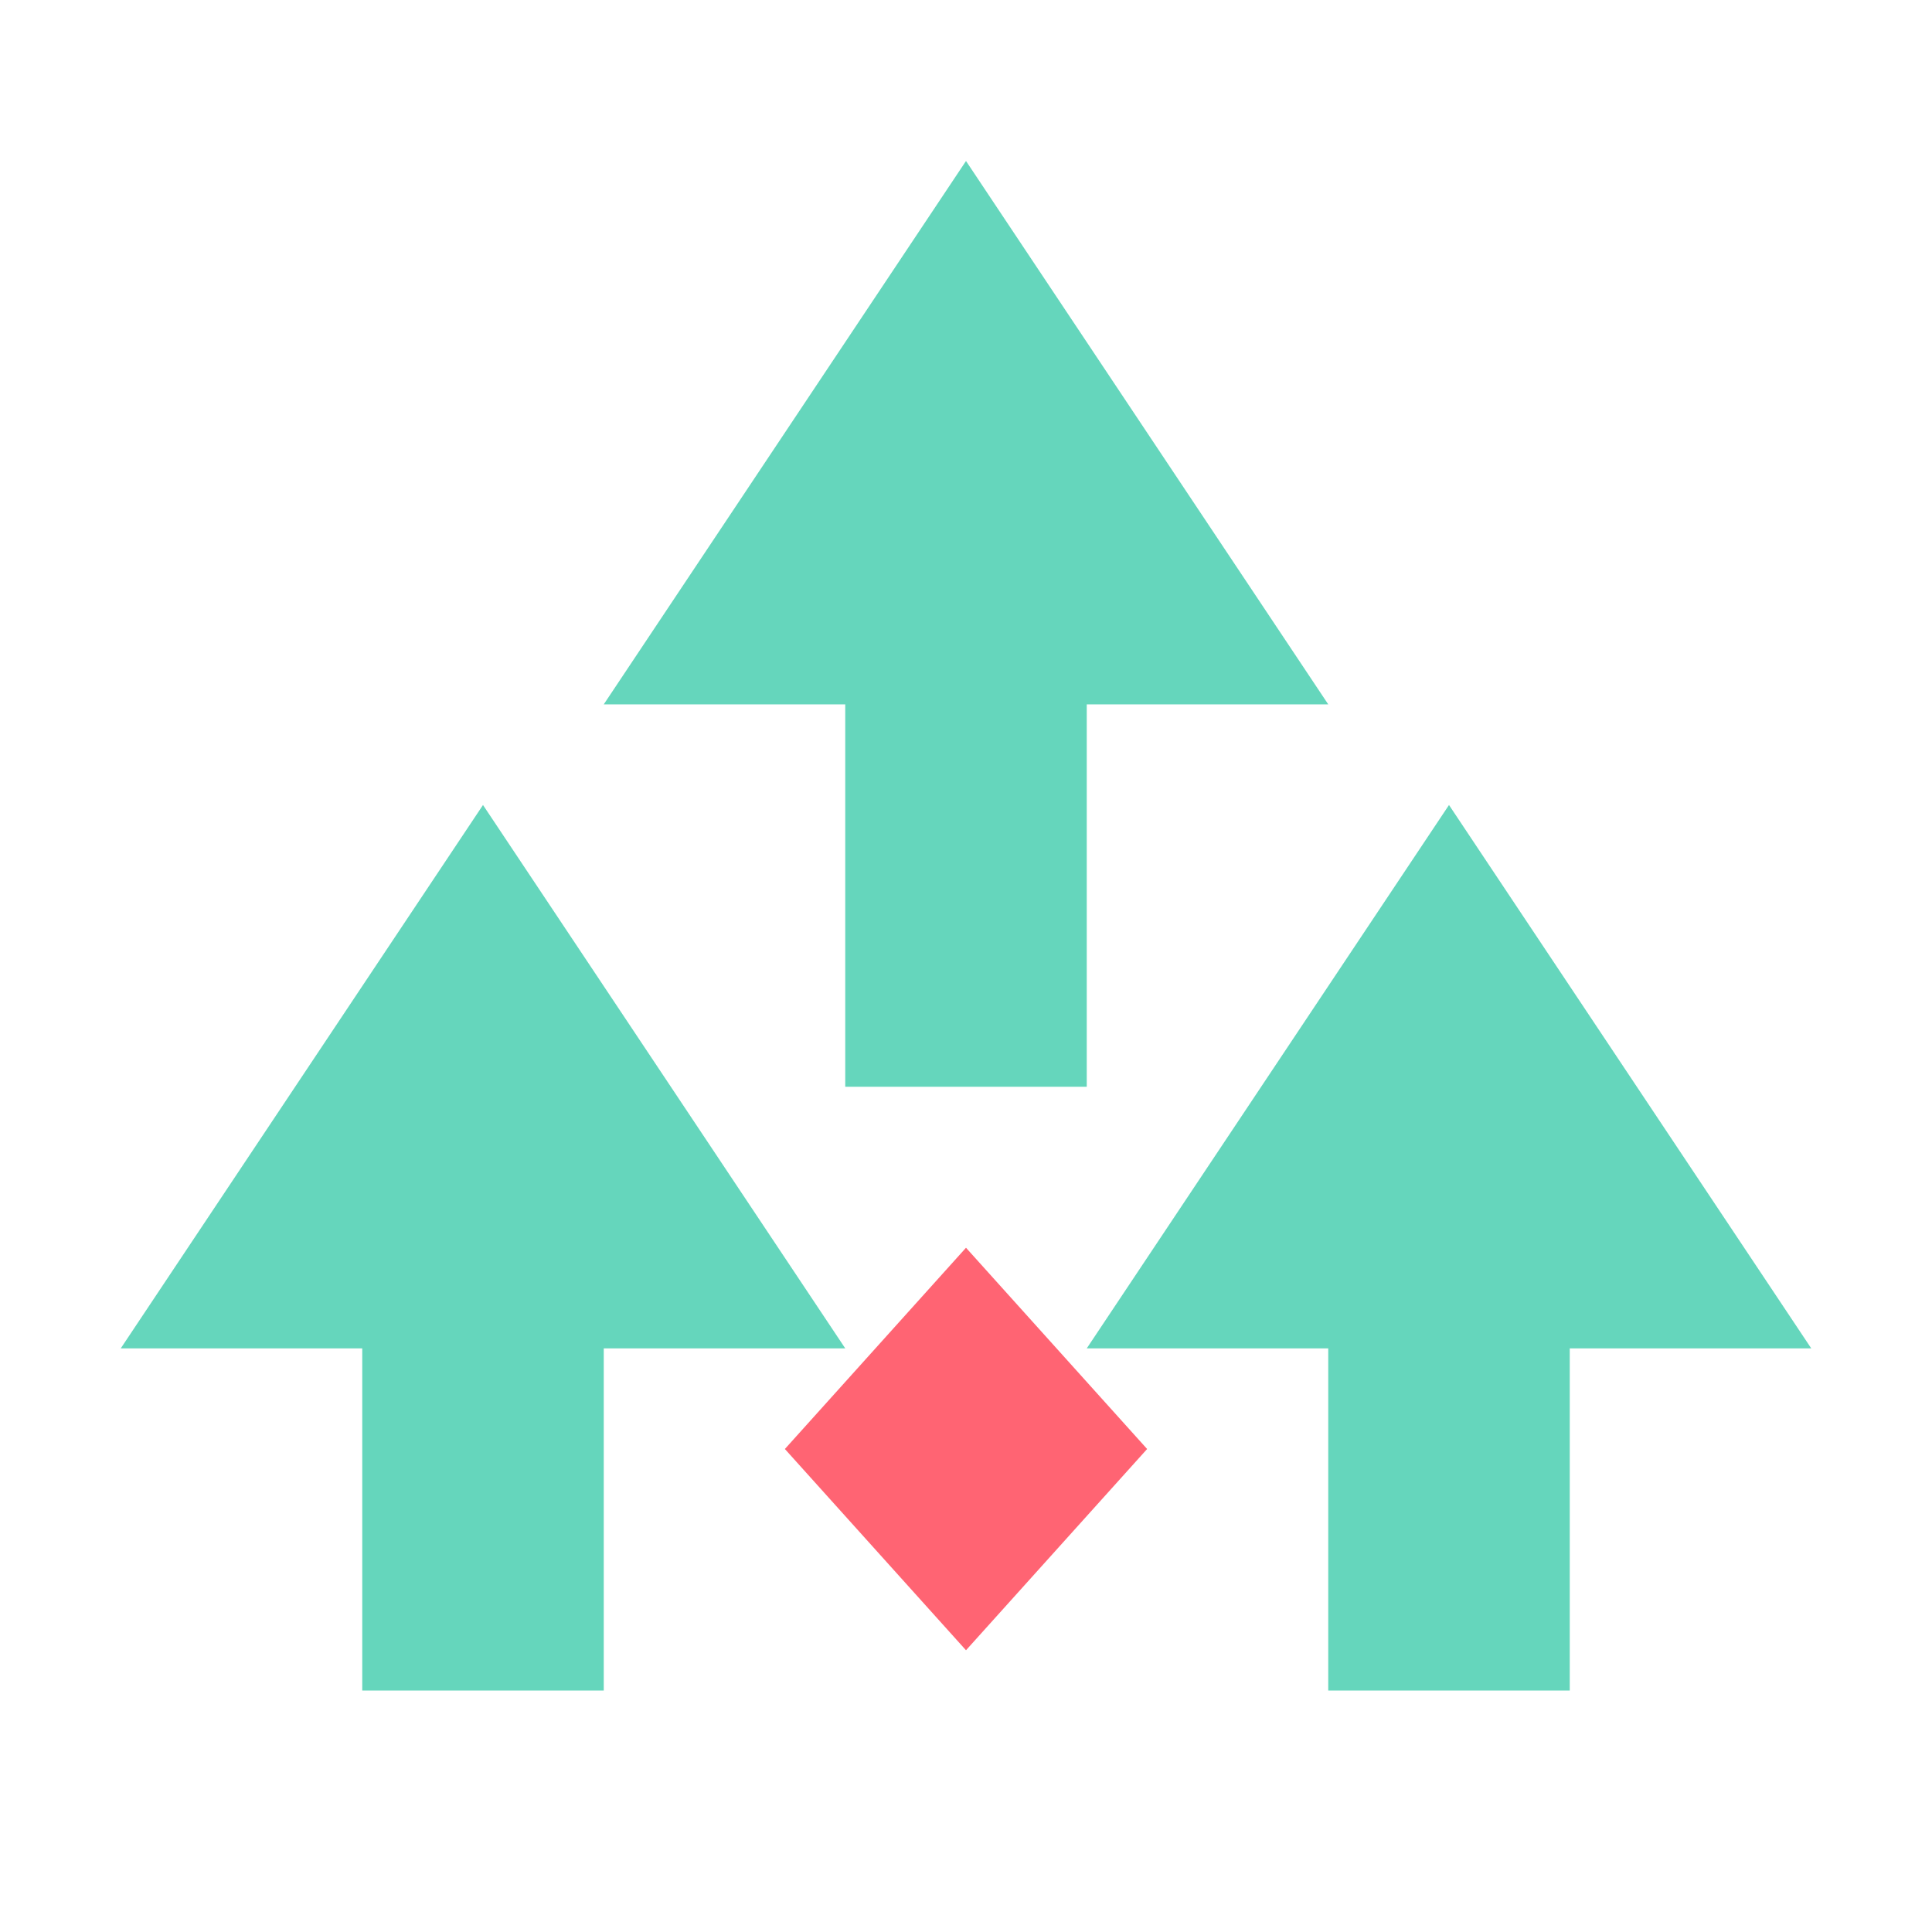
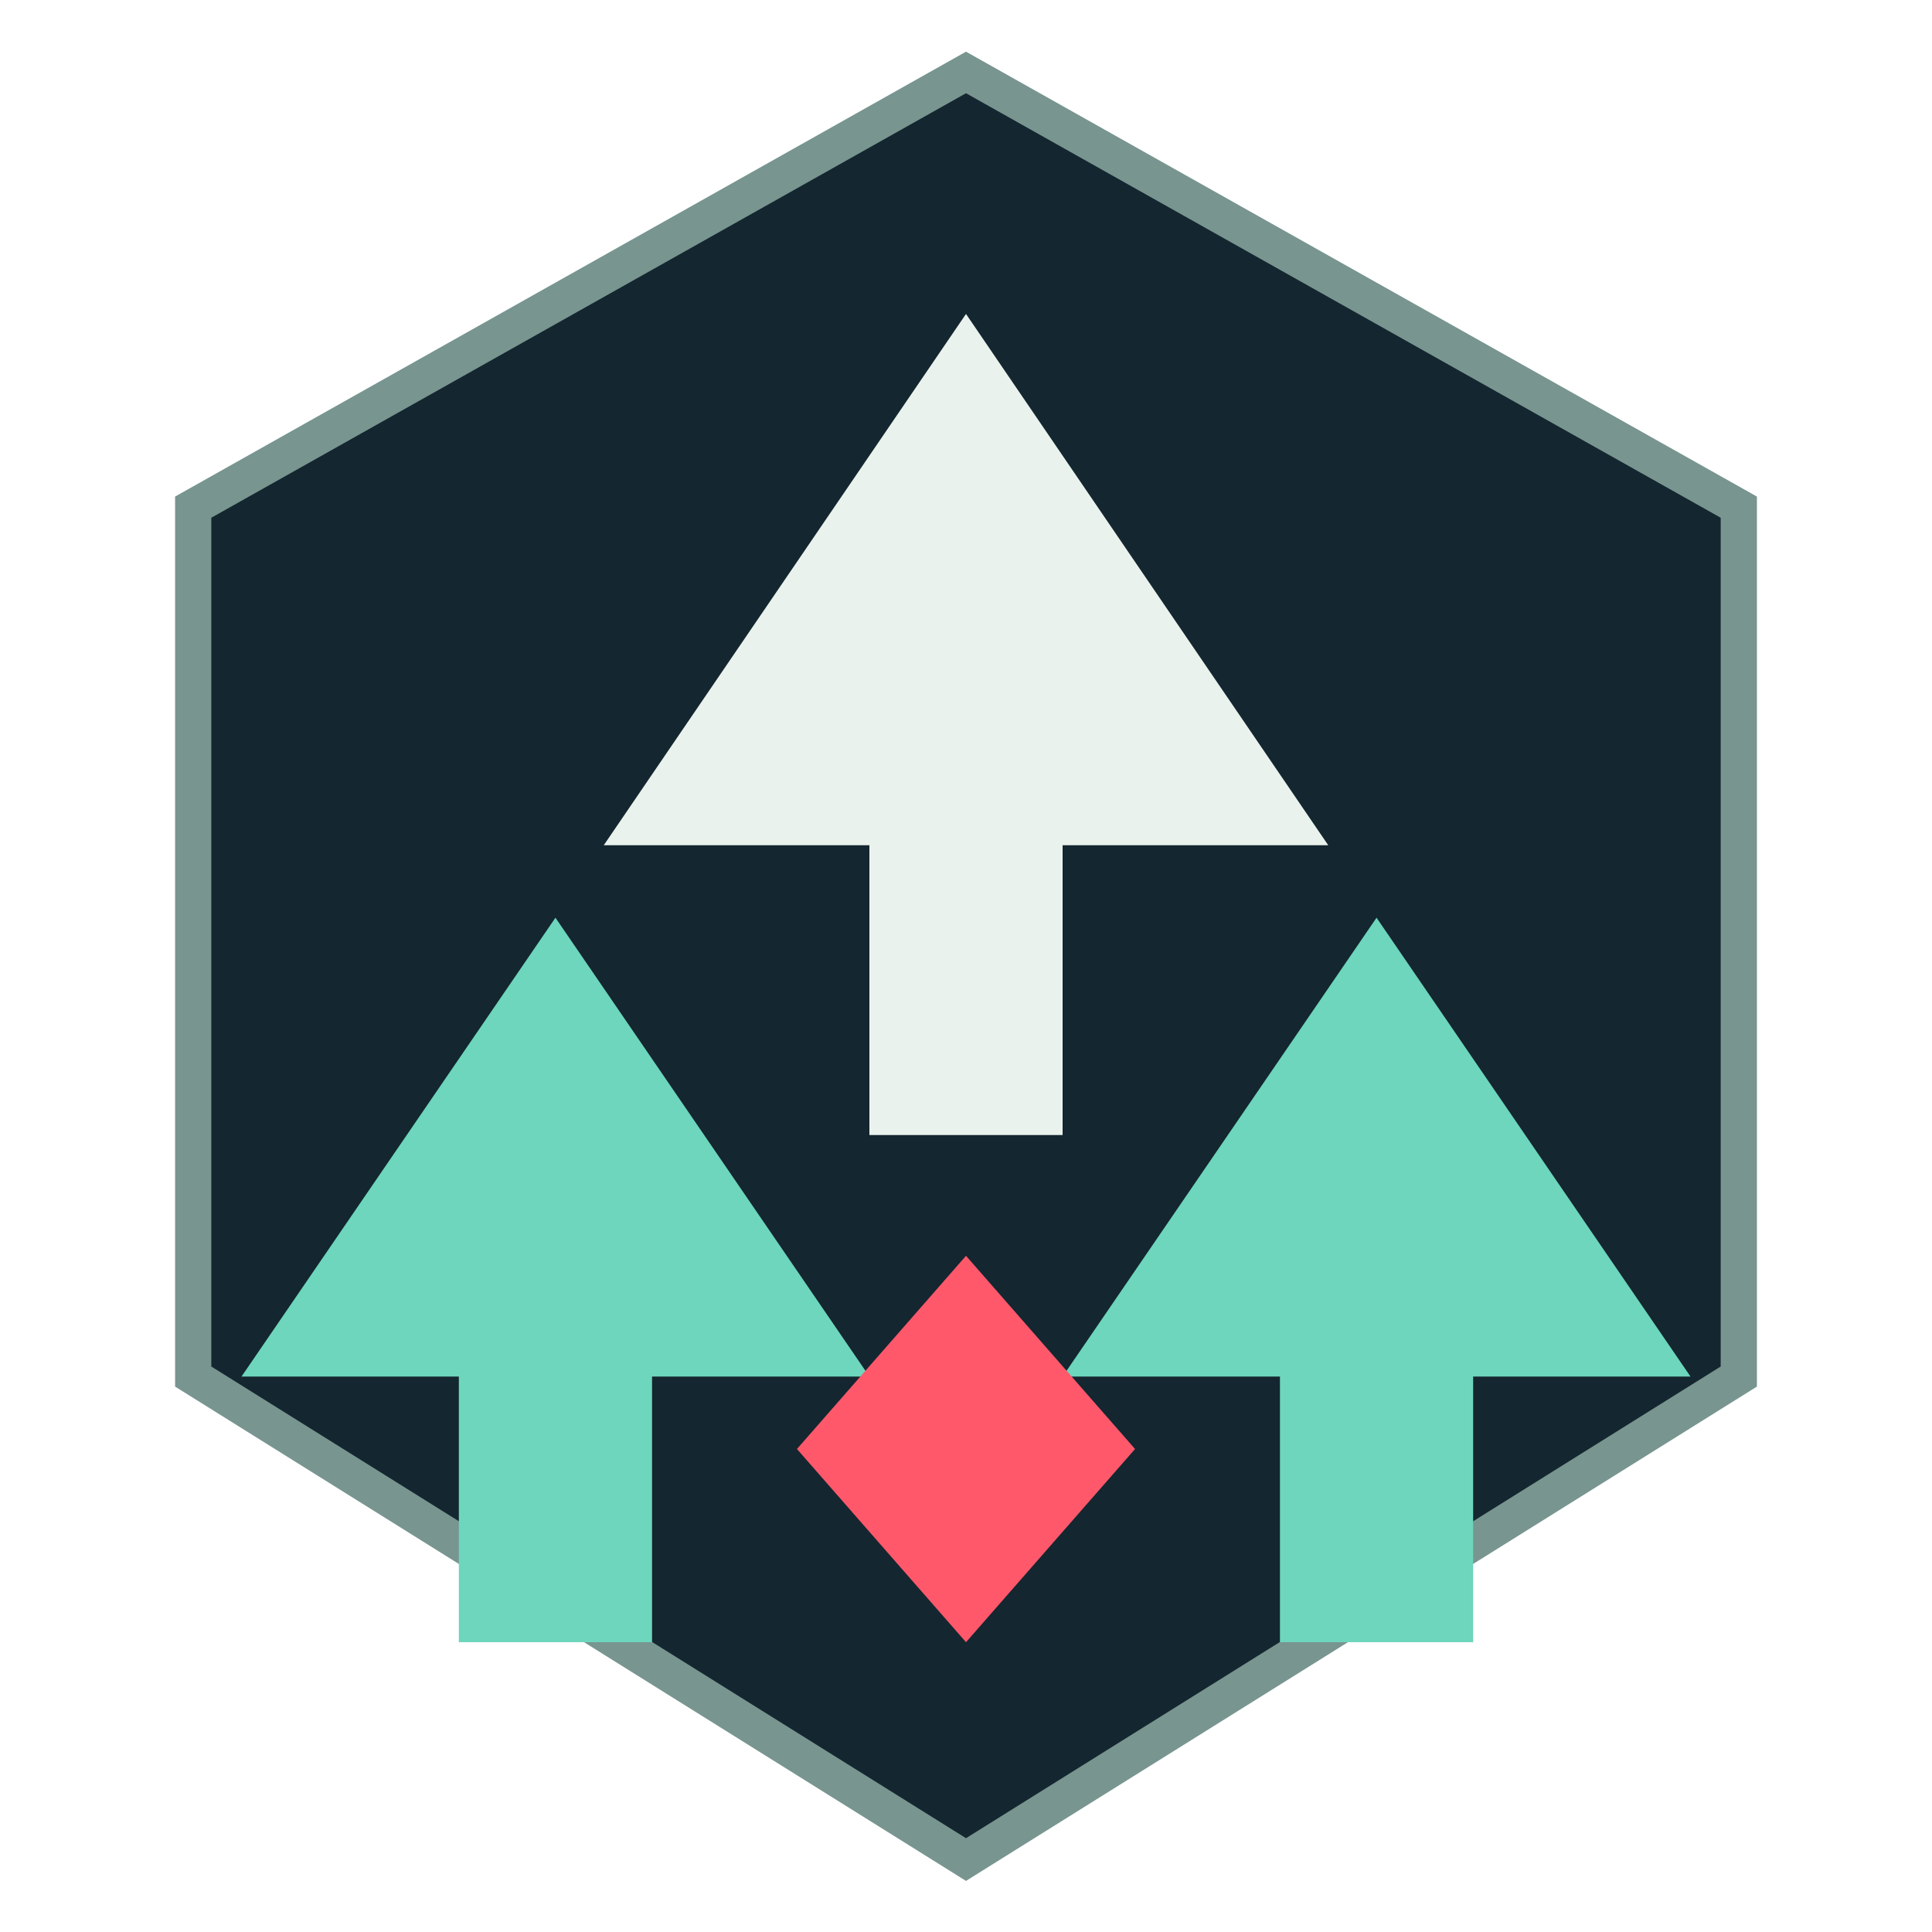
- <svg xmlns="http://www.w3.org/2000/svg" viewBox="0 0 96 96" role="img">
-   <path d="M48 8 66 35H54V54H42V35H30Z" fill="#65d6bc" />
-   <path d="M24 40 42 67H30V84H18V67H6Z" fill="#65d6bc" />
-   <path d="M72 40 90 67H78V84H66V67H54Z" fill="#65d6bc" />
-   <path d="m48 62 9 10-9 10-9-10Z" fill="#ff6473" />
+ <svg xmlns="http://www.w3.org/2000/svg" viewBox="0 0 80 80" role="img">
+   <path d="M40 3 72 21v36L40 77 8 57V21Z" fill="#142630" stroke="#789590" stroke-width="1.5" />
+   <path d="m40 13 15 22H44v12h-8V35H25Z" fill="#eaf2ed" />
+   <path d="m23 38 13 19h-9v11h-8V57h-9Zm34 0 13 19h-9v11h-8V57h-9Z" fill="#6dd6bc" />
+   <path d="m40 52 7 8-7 8-7-8Z" fill="#ff586b" />
</svg>
